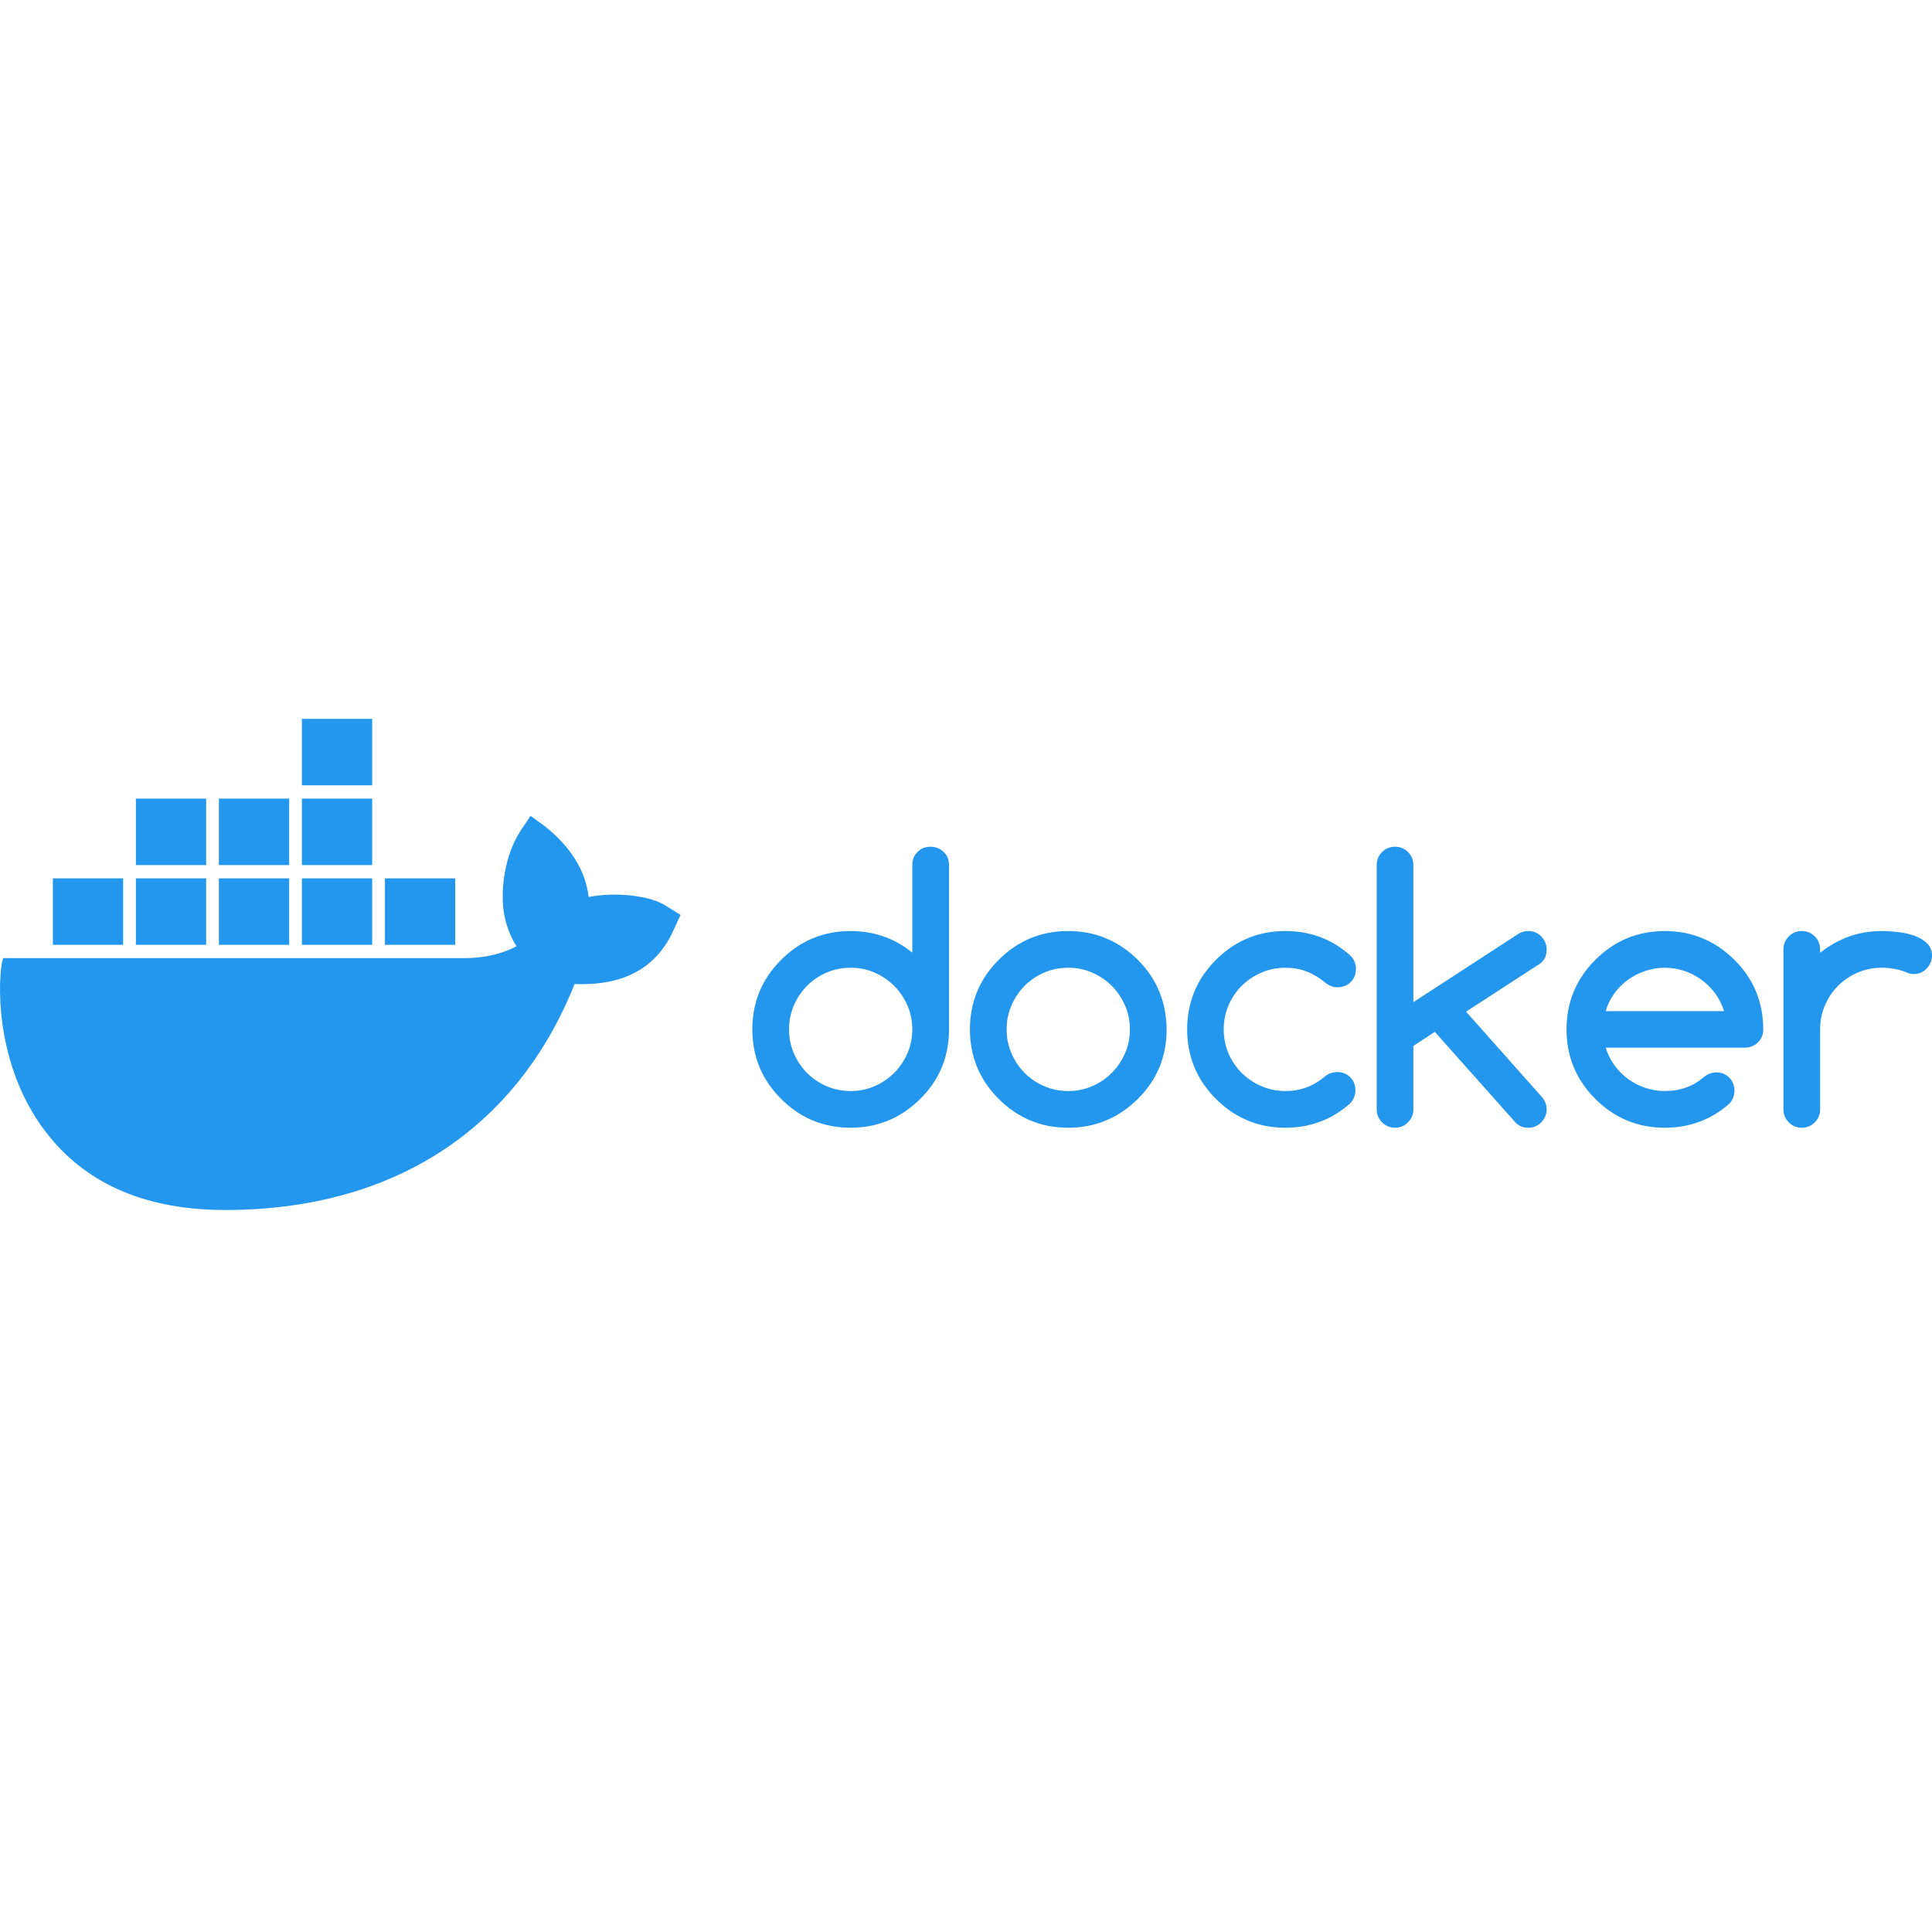
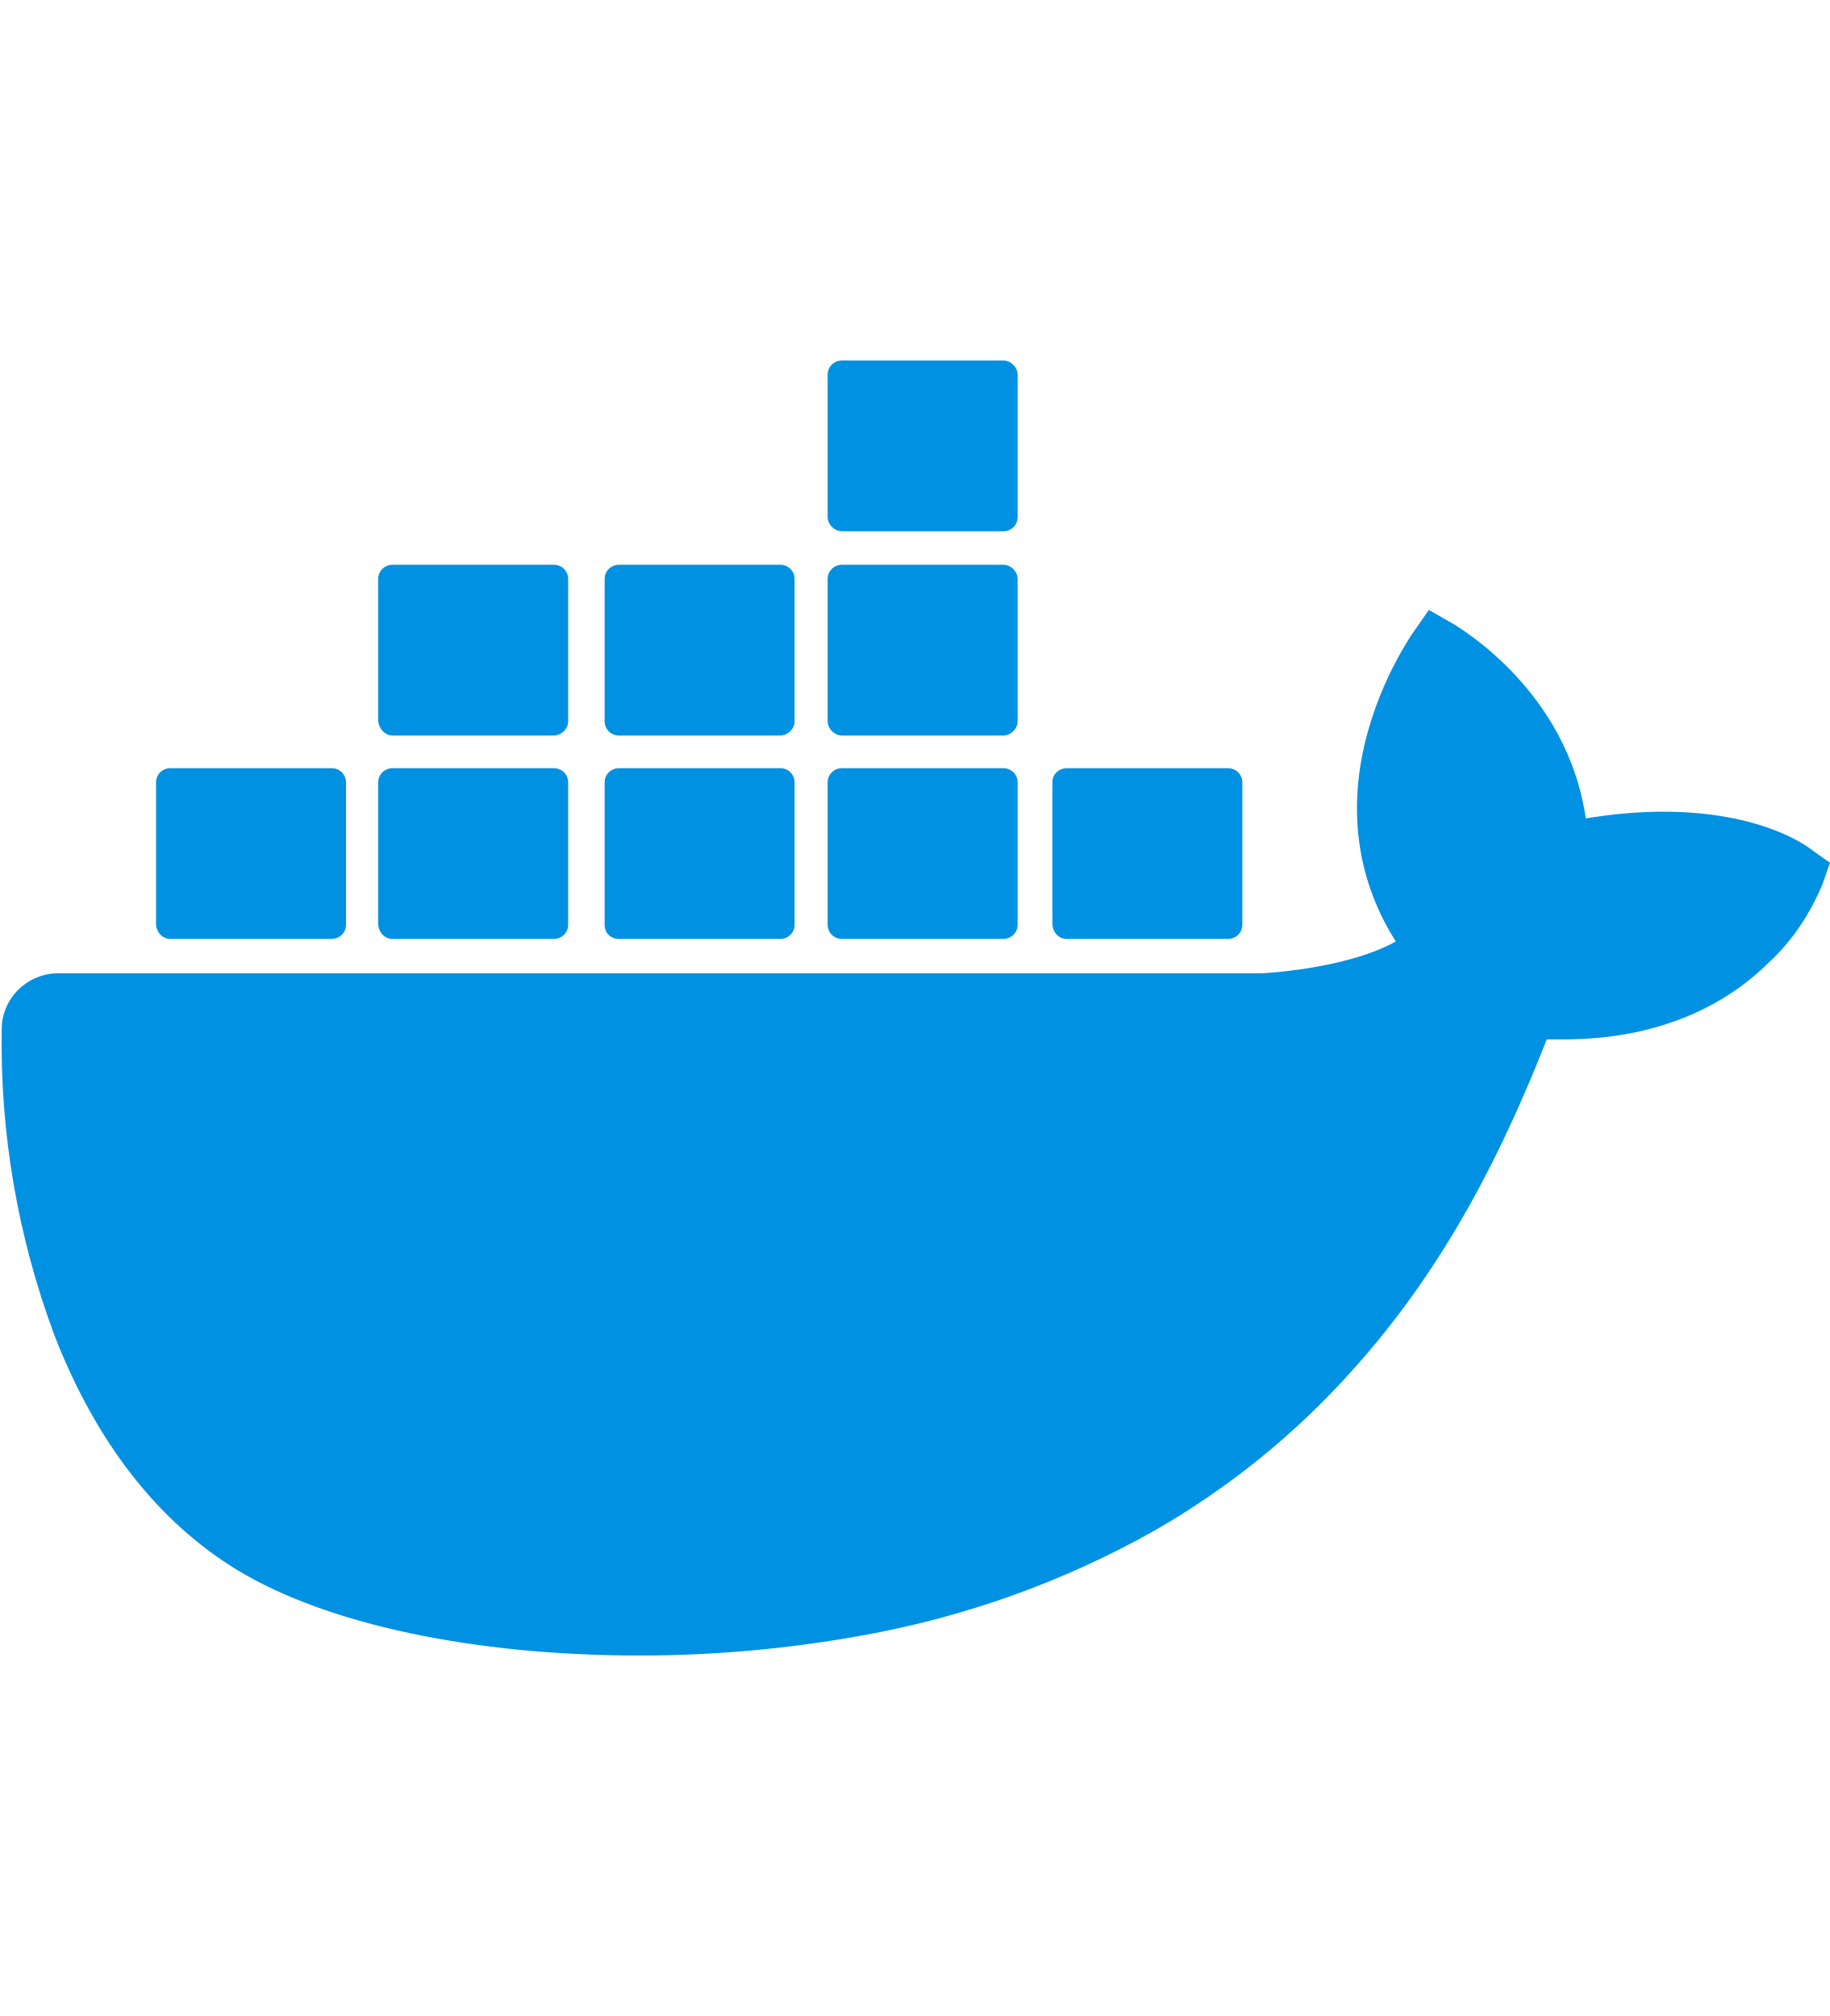
- <svg xmlns="http://www.w3.org/2000/svg" width="800px" height="800px" viewBox="0 -190.5 512 512" version="1.1" preserveAspectRatio="xMidYMid">
-   <g>
-     <path d="M140.598,25.715 L144.49,28.533 C151.259,33.994 155.152,40.158 155.998,47.204 C163.275,45.794 172.582,46.851 176.644,49.669 L176.644,49.669 L180.367,51.959 L179.69,53.368 C178.505,56.01 178.167,56.715 177.998,57.067 C171.398,70.277 158.367,70.453 152.275,70.277 C136.875,108.85 104.044,130.162 59.706,130.162 C39.229,130.162 23.66,123.645 13.167,110.787 C-0.709,93.879 -0.709,71.862 0.475,64.817 L0.475,64.817 L0.814,63.408 L123.167,63.408 C129.598,63.408 134.506,61.646 136.875,60.237 C134.336,56.362 133.49,51.959 133.321,49.493 C132.813,42.448 134.506,35.05 137.89,29.766 L137.89,29.766 L140.598,25.715 Z M246.612,33.894 C247.978,33.894 249.133,34.351 250.08,35.267 C251.026,36.182 251.499,37.338 251.499,38.734 L251.499,82.297 C251.499,89.557 248.955,95.701 243.866,100.727 C238.716,105.816 232.572,108.36 225.436,108.36 C218.238,108.36 212.094,105.816 207.006,100.727 C201.917,95.639 199.373,89.495 199.373,82.297 C199.373,75.098 201.917,68.955 207.006,63.866 C212.094,58.778 218.238,56.234 225.436,56.234 C231.611,56.234 237.056,58.142 241.772,61.958 L241.772,38.734 C241.772,37.338 242.23,36.182 243.145,35.267 C244.06,34.351 245.216,33.894 246.612,33.894 Z M283.103,56.234 C290.239,56.234 296.382,58.778 301.533,63.866 C304.077,66.411 305.978,69.219 307.234,72.29 C308.491,75.362 309.135,78.698 309.166,82.297 C309.166,89.557 306.621,95.701 301.533,100.727 C296.382,105.816 290.239,108.36 283.103,108.36 C275.904,108.36 269.761,105.816 264.672,100.727 C259.584,95.639 257.039,89.495 257.039,82.297 C257.039,75.098 259.584,68.955 264.672,63.866 C269.761,58.778 275.904,56.234 283.103,56.234 Z M340.676,56.234 C347.223,56.234 352.885,58.343 357.664,62.563 C358.781,63.556 359.339,64.782 359.339,66.24 C359.339,67.636 358.881,68.8 357.966,69.731 C357.051,70.661 355.895,71.127 354.499,71.127 C353.32,71.127 352.265,70.754 351.334,70.01 C349.752,68.676 348.092,67.667 346.354,66.985 C344.616,66.302 342.724,65.961 340.676,65.961 C338.411,65.961 336.286,66.387 334.3,67.241 C332.314,68.094 330.577,69.257 329.087,70.731 C327.598,72.205 326.427,73.935 325.573,75.921 C324.72,77.906 324.293,80.032 324.293,82.297 C324.293,84.562 324.72,86.687 325.573,88.673 C326.427,90.659 327.598,92.388 329.087,93.862 C330.577,95.336 332.314,96.5 334.3,97.353 C336.286,98.206 338.411,98.633 340.676,98.633 C342.724,98.633 344.616,98.299 346.354,97.632 C348.092,96.965 349.736,95.964 351.287,94.63 C352.156,93.979 353.18,93.637 354.359,93.606 C355.755,93.606 356.911,94.064 357.826,94.979 C358.742,95.895 359.199,97.05 359.199,98.447 C359.199,99.812 358.687,101.006 357.664,102.03 C352.854,106.25 347.192,108.36 340.676,108.36 C333.478,108.36 327.334,105.816 322.246,100.727 C317.157,95.639 314.613,89.495 314.613,82.297 C314.613,75.098 317.157,68.955 322.246,63.866 C327.334,58.778 333.478,56.234 340.676,56.234 Z M369.72,33.894 C371.054,33.894 372.194,34.367 373.14,35.313 C374.087,36.26 374.56,37.415 374.56,38.781 L374.56,75.083 L402.392,56.978 C403.167,56.482 404.036,56.234 404.998,56.234 C405.681,56.234 406.317,56.358 406.906,56.606 C407.496,56.854 408.008,57.203 408.442,57.653 C408.876,58.103 409.225,58.623 409.489,59.212 C409.753,59.802 409.885,60.422 409.885,61.074 C409.885,62.811 409.264,64.099 408.023,64.937 L388.522,77.596 L408.535,100.122 C409.435,101.115 409.885,102.247 409.885,103.52 C409.885,104.171 409.753,104.792 409.489,105.381 C409.225,105.971 408.876,106.49 408.442,106.94 C408.008,107.39 407.496,107.739 406.906,107.987 C406.317,108.236 405.681,108.36 404.998,108.36 C403.695,108.36 402.609,107.941 401.74,107.103 L380.238,82.948 L374.56,86.672 L374.56,103.473 C374.56,104.807 374.087,105.955 373.14,106.917 C372.194,107.879 371.054,108.36 369.72,108.36 C368.354,108.36 367.199,107.879 366.252,106.917 C365.306,105.955 364.833,104.807 364.833,103.473 L364.833,38.781 C364.833,37.415 365.306,36.26 366.252,35.313 C367.199,34.367 368.354,33.894 369.72,33.894 Z M441.209,56.234 C448.345,56.234 454.489,58.778 459.639,63.866 C462.183,66.38 464.092,69.18 465.364,72.267 C466.636,75.354 467.272,78.698 467.272,82.297 C467.272,83.693 466.799,84.849 465.852,85.764 C464.906,86.679 463.75,87.137 462.385,87.137 L425.524,87.137 C426.052,88.844 426.828,90.403 427.852,91.814 C428.875,93.226 430.078,94.436 431.458,95.445 C432.839,96.453 434.36,97.236 436.02,97.795 C437.679,98.353 439.409,98.633 441.209,98.633 C443.257,98.633 445.134,98.322 446.84,97.702 C448.547,97.081 450.129,96.151 451.588,94.909 C452.518,94.134 453.589,93.73 454.799,93.699 C456.195,93.699 457.351,94.157 458.266,95.072 C459.182,95.988 459.639,97.143 459.639,98.54 C459.639,99.905 459.174,101.068 458.243,102.03 C453.434,106.25 447.756,108.36 441.209,108.36 C434.01,108.36 427.867,105.816 422.779,100.727 C417.69,95.639 415.146,89.495 415.146,82.297 C415.146,75.098 417.69,68.955 422.779,63.866 C427.867,58.778 434.01,56.234 441.209,56.234 Z M498.689,56.234 C500.054,56.234 501.52,56.327 503.087,56.513 C504.654,56.699 506.097,57.033 507.416,57.513 C508.734,57.994 509.828,58.654 510.697,59.491 C511.566,60.329 512,61.415 512,62.749 C512,63.432 511.868,64.068 511.604,64.658 C511.341,65.247 510.992,65.767 510.557,66.217 C510.123,66.667 509.611,67.016 509.021,67.264 C508.432,67.512 507.796,67.636 507.113,67.636 C506.524,67.636 505.841,67.466 505.065,67.124 C503.111,66.349 500.985,65.961 498.689,65.961 C496.424,65.961 494.299,66.387 492.313,67.241 C490.327,68.094 488.598,69.257 487.124,70.731 C485.65,72.205 484.486,73.935 483.633,75.921 C482.78,77.906 482.353,80.032 482.353,82.297 L482.353,103.52 C482.353,104.854 481.88,105.994 480.934,106.94 C479.987,107.887 478.847,108.36 477.513,108.36 C476.148,108.36 474.992,107.887 474.046,106.94 C473.099,105.994 472.626,104.854 472.626,103.52 L472.626,61.074 C472.626,59.74 473.099,58.599 474.046,57.653 C474.992,56.707 476.148,56.234 477.513,56.234 C478.847,56.234 479.987,56.707 480.934,57.653 C481.88,58.599 482.353,59.74 482.353,61.074 L482.353,62.005 C484.68,60.143 487.209,58.716 489.939,57.723 C492.67,56.73 495.586,56.234 498.689,56.234 Z M225.436,65.961 C223.14,65.961 220.999,66.395 219.013,67.264 C217.028,68.133 215.306,69.304 213.847,70.778 C212.389,72.252 211.233,73.981 210.38,75.967 C209.527,77.953 209.1,80.063 209.1,82.297 C209.1,84.531 209.527,86.641 210.38,88.626 C211.233,90.612 212.389,92.342 213.847,93.816 C215.306,95.289 217.028,96.461 219.013,97.33 C220.999,98.198 223.14,98.633 225.436,98.633 C227.701,98.633 229.826,98.198 231.812,97.33 C233.798,96.461 235.528,95.282 237.002,93.792 C238.475,92.303 239.639,90.573 240.492,88.603 C241.345,86.633 241.772,84.531 241.772,82.297 C241.772,80.063 241.345,77.961 240.492,75.99 C239.639,74.02 238.475,72.29 237.002,70.801 C235.528,69.312 233.798,68.133 231.812,67.264 C229.826,66.395 227.701,65.961 225.436,65.961 Z M283.103,65.961 C280.807,65.961 278.666,66.395 276.68,67.264 C274.694,68.133 272.972,69.304 271.514,70.778 C270.056,72.252 268.9,73.981 268.046,75.967 C267.193,77.953 266.767,80.063 266.767,82.297 C266.767,84.531 267.193,86.641 268.046,88.626 C268.9,90.612 270.056,92.342 271.514,93.816 C272.972,95.289 274.694,96.461 276.68,97.33 C278.666,98.198 280.807,98.633 283.103,98.633 C285.368,98.633 287.493,98.198 289.479,97.33 C291.465,96.461 293.194,95.282 294.668,93.792 C296.142,92.303 297.305,90.573 298.159,88.603 C299.012,86.633 299.439,84.531 299.439,82.297 C299.439,80.063 299.012,77.961 298.159,75.99 C297.305,74.02 296.142,72.29 294.668,70.801 C293.194,69.312 291.465,68.133 289.479,67.264 C287.493,66.395 285.368,65.961 283.103,65.961 Z M441.209,65.961 C439.44,65.961 437.718,66.24 436.043,66.798 C434.367,67.357 432.831,68.14 431.435,69.149 C430.039,70.157 428.829,71.367 427.805,72.779 C426.781,74.191 426.021,75.75 425.524,77.456 L456.893,77.456 C456.366,75.75 455.582,74.191 454.543,72.779 C453.504,71.367 452.293,70.157 450.913,69.149 C449.532,68.14 448.012,67.357 446.352,66.798 C444.692,66.24 442.977,65.961 441.209,65.961 Z M32.629,42.272 L32.629,59.885 L14.014,59.885 L14.014,42.272 L32.629,42.272 Z M54.629,42.272 L54.629,59.885 L36.014,59.885 L36.014,42.272 L54.629,42.272 Z M76.629,42.272 L76.629,59.885 L58.013,59.885 L58.013,42.272 L76.629,42.272 Z M98.629,42.272 L98.629,59.885 L80.013,59.885 L80.013,42.272 L98.629,42.272 Z M120.629,42.272 L120.629,59.885 L102.013,59.885 L102.013,42.272 L120.629,42.272 Z M98.629,21.136 L98.629,38.749 L80.013,38.749 L80.013,21.136 L98.629,21.136 Z M76.629,21.136 L76.629,38.749 L58.013,38.749 L58.013,21.136 L76.629,21.136 Z M54.629,21.136 L54.629,38.749 L36.014,38.749 L36.014,21.136 L54.629,21.136 Z M98.629,0 L98.629,17.613 L80.013,17.613 L80.013,0 L98.629,0 Z" fill="#2396ED">
- 
- </path>
+ <svg xmlns="http://www.w3.org/2000/svg" height="2500" viewBox="-.557 117.607 598.543 423.631" width="2269">
+   <g fill="#0091e2">
+     <path d="m592.162 277.804c-1.664-1.37-16.642-12.597-48.815-12.597-8.321 0-16.92.822-25.24 2.191-6.102-41.898-41.327-62.162-42.714-63.257l-8.598-4.93-5.547 7.942c-6.934 10.68-12.204 22.729-15.255 35.052-5.824 23.824-2.219 46.279 9.985 65.447-14.7 8.216-38.553 10.133-43.545 10.406h-393.853c-10.262 0-18.583 8.216-18.583 18.348-.554 33.956 5.27 67.912 17.197 99.951 13.59 35.052 33.838 61.067 59.91 76.95 29.4 17.799 77.383 27.931 131.468 27.931 24.408 0 48.815-2.19 72.946-6.572 33.56-6.025 65.734-17.526 95.412-34.23a260.485 260.485 0 0 0 64.902-52.577c31.342-34.778 49.925-73.663 63.515-108.167h5.547c34.116 0 55.195-13.418 66.844-24.92 7.766-7.12 13.59-15.882 17.751-25.74l2.497-7.12z" />
+     <path d="m55.193 306.83h52.698c2.497 0 4.716-1.916 4.716-4.654v-46.553c0-2.465-1.942-4.655-4.716-4.655h-52.698c-2.496 0-4.715 1.916-4.715 4.655v46.553c.277 2.738 2.219 4.655 4.715 4.655zm72.668 0h52.699c2.496 0 4.715-1.916 4.715-4.654v-46.553c0-2.465-1.942-4.655-4.715-4.655h-52.7c-2.496 0-4.715 1.916-4.715 4.655v46.553c.278 2.738 2.22 4.655 4.715 4.655m74.055 0h52.699c2.496 0 4.715-1.917 4.715-4.655v-46.553c0-2.465-1.942-4.655-4.715-4.655h-52.699c-2.496 0-4.715 1.916-4.715 4.655v46.553c0 2.738 1.942 4.655 4.715 4.655zm72.946 0h52.699c2.496 0 4.715-1.917 4.715-4.655v-46.553c0-2.465-1.942-4.655-4.715-4.655h-52.699c-2.496 0-4.715 1.916-4.715 4.655v46.553c0 2.738 2.219 4.655 4.715 4.655zm-147-66.543h52.698c2.496 0 4.715-2.19 4.715-4.655v-46.553c0-2.465-1.942-4.656-4.715-4.656h-52.699c-2.496 0-4.715 1.917-4.715 4.656v46.553c.278 2.464 2.22 4.655 4.715 4.655m74.055 0h52.699c2.496 0 4.715-2.19 4.715-4.655v-46.553c0-2.465-1.942-4.656-4.715-4.656h-52.699c-2.496 0-4.715 1.917-4.715 4.656v46.553c0 2.464 1.942 4.655 4.715 4.655m72.946 0h52.699c2.496 0 4.715-2.19 4.715-4.655v-46.553c0-2.465-2.22-4.656-4.715-4.656h-52.699c-2.496 0-4.715 1.917-4.715 4.656v46.553c0 2.464 2.219 4.655 4.715 4.655m0-66.817h52.699c2.496 0 4.715-1.917 4.715-4.655v-46.553c0-2.465-2.22-4.656-4.715-4.656h-52.699c-2.496 0-4.715 1.917-4.715 4.656v46.553c0 2.464 2.219 4.655 4.715 4.655m73.5 133.36h52.699c2.496 0 4.715-1.917 4.715-4.655v-46.553c0-2.465-1.941-4.655-4.715-4.655h-52.698c-2.497 0-4.716 1.916-4.716 4.655v46.553c.278 2.738 2.22 4.655 4.716 4.655" />
  </g>
</svg>
